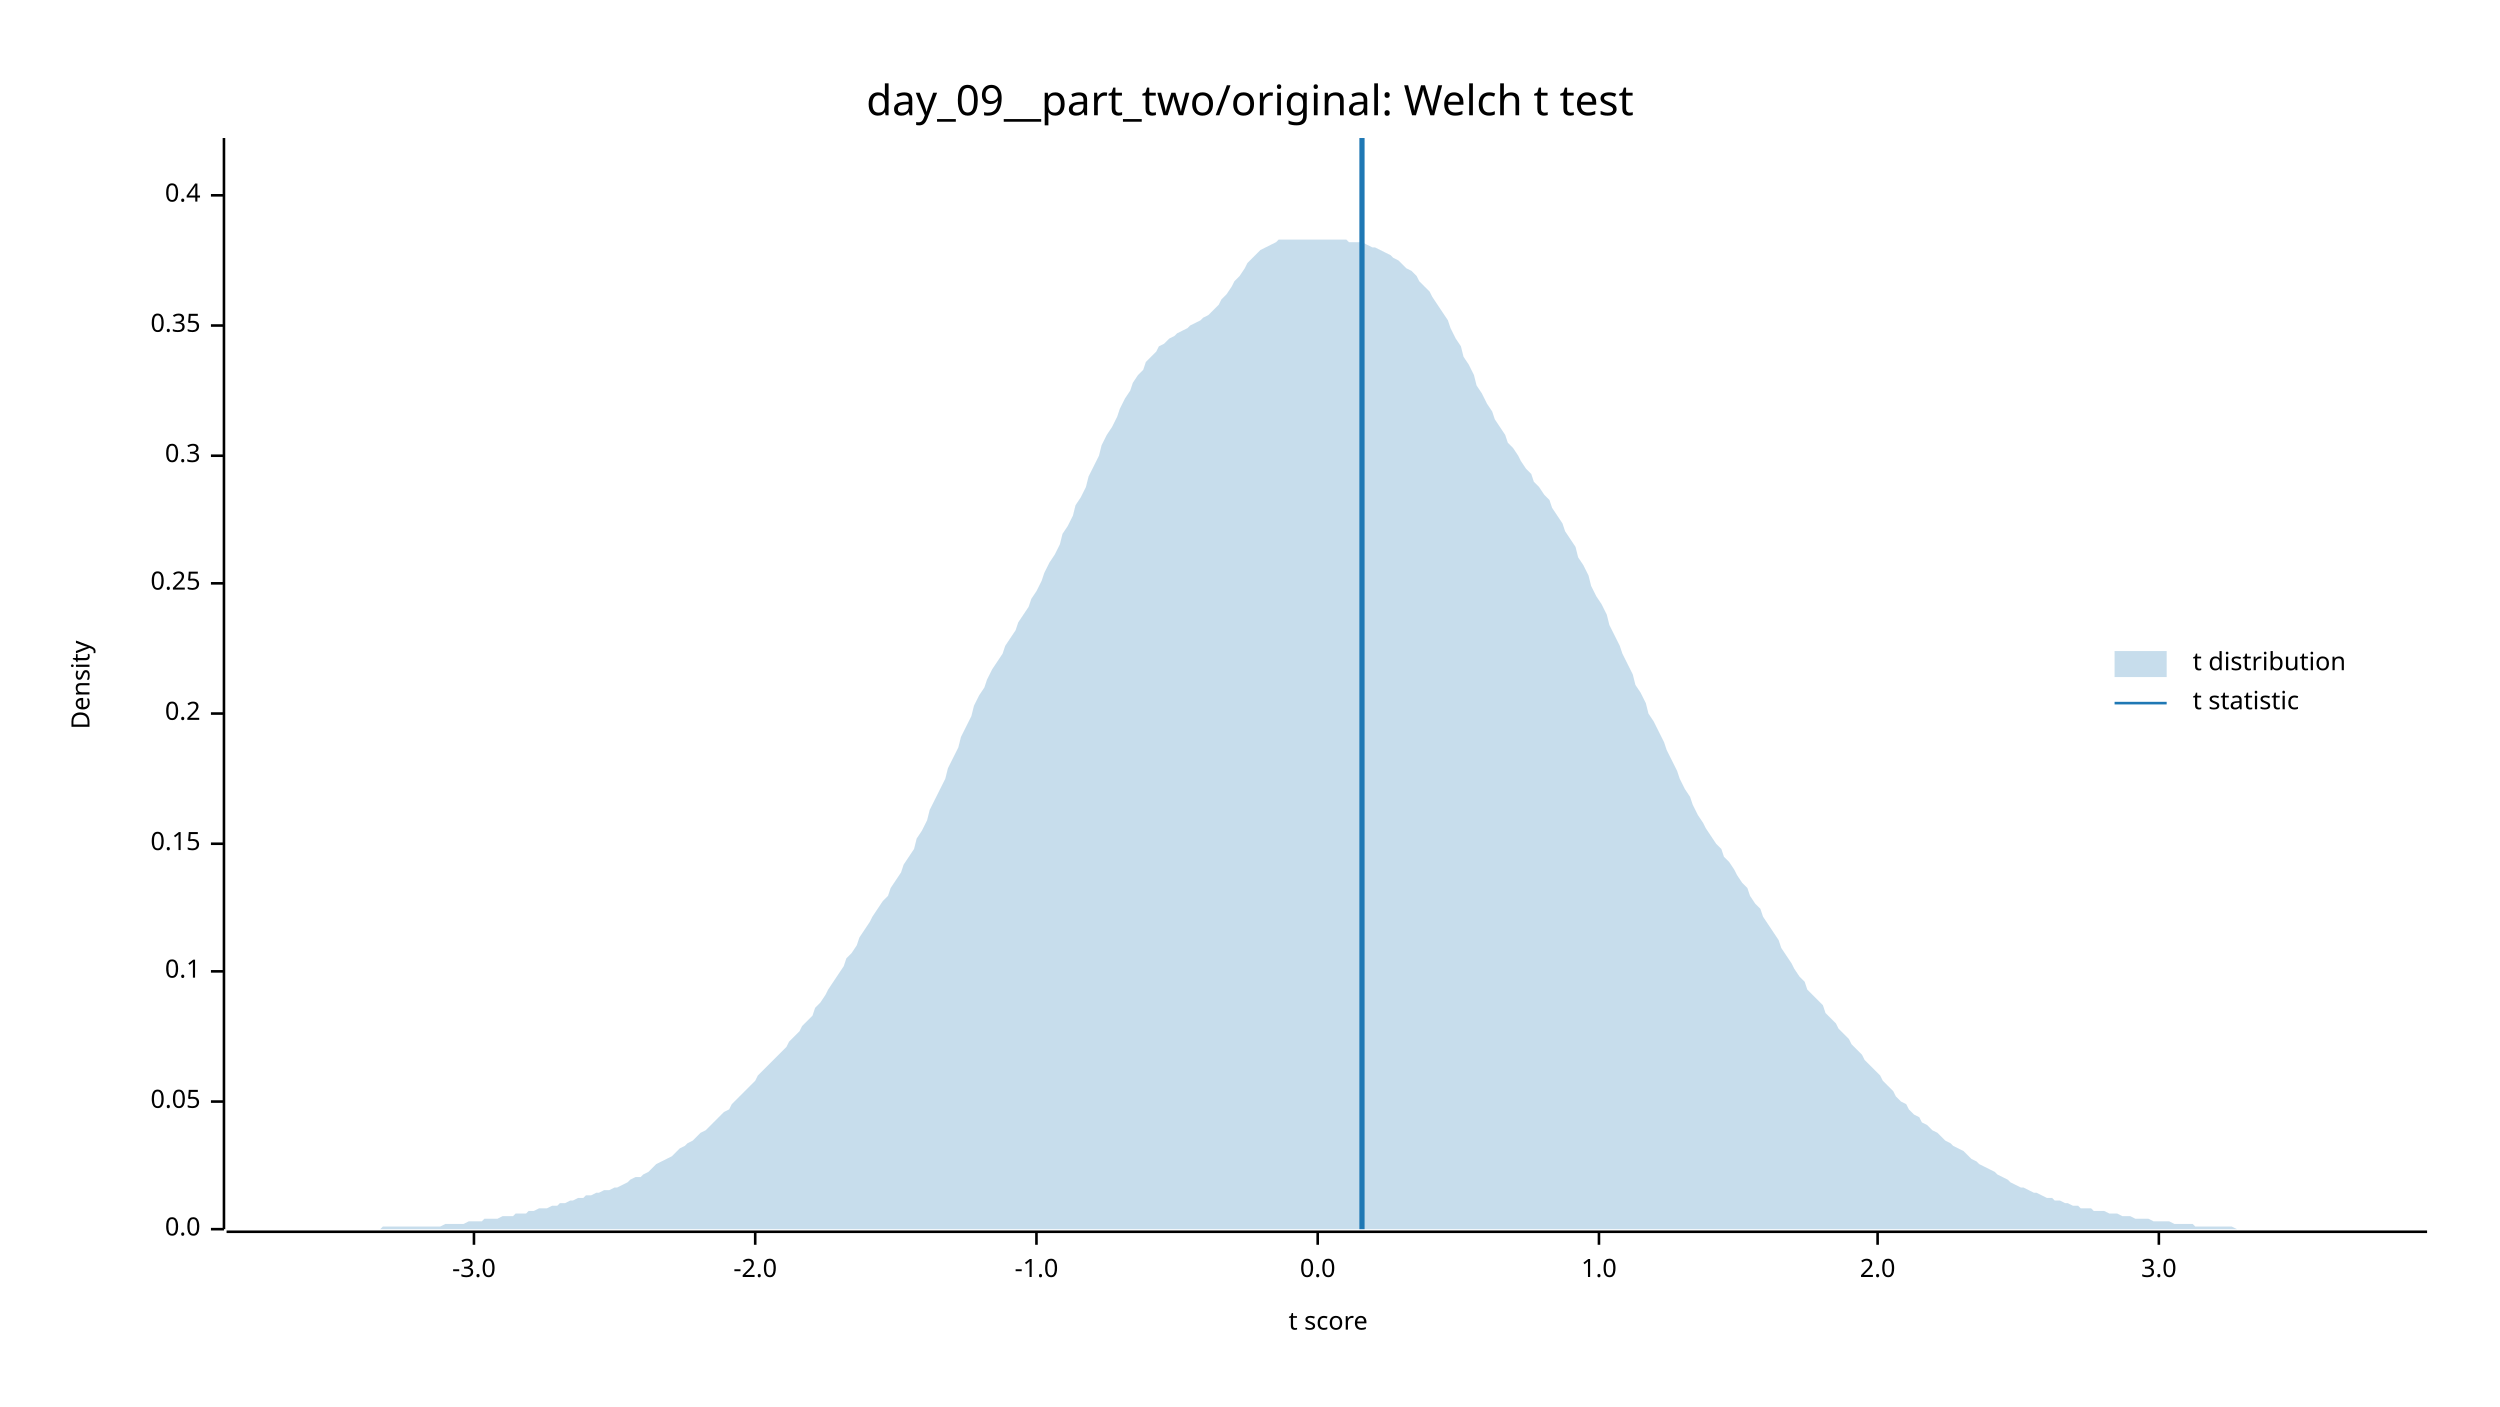
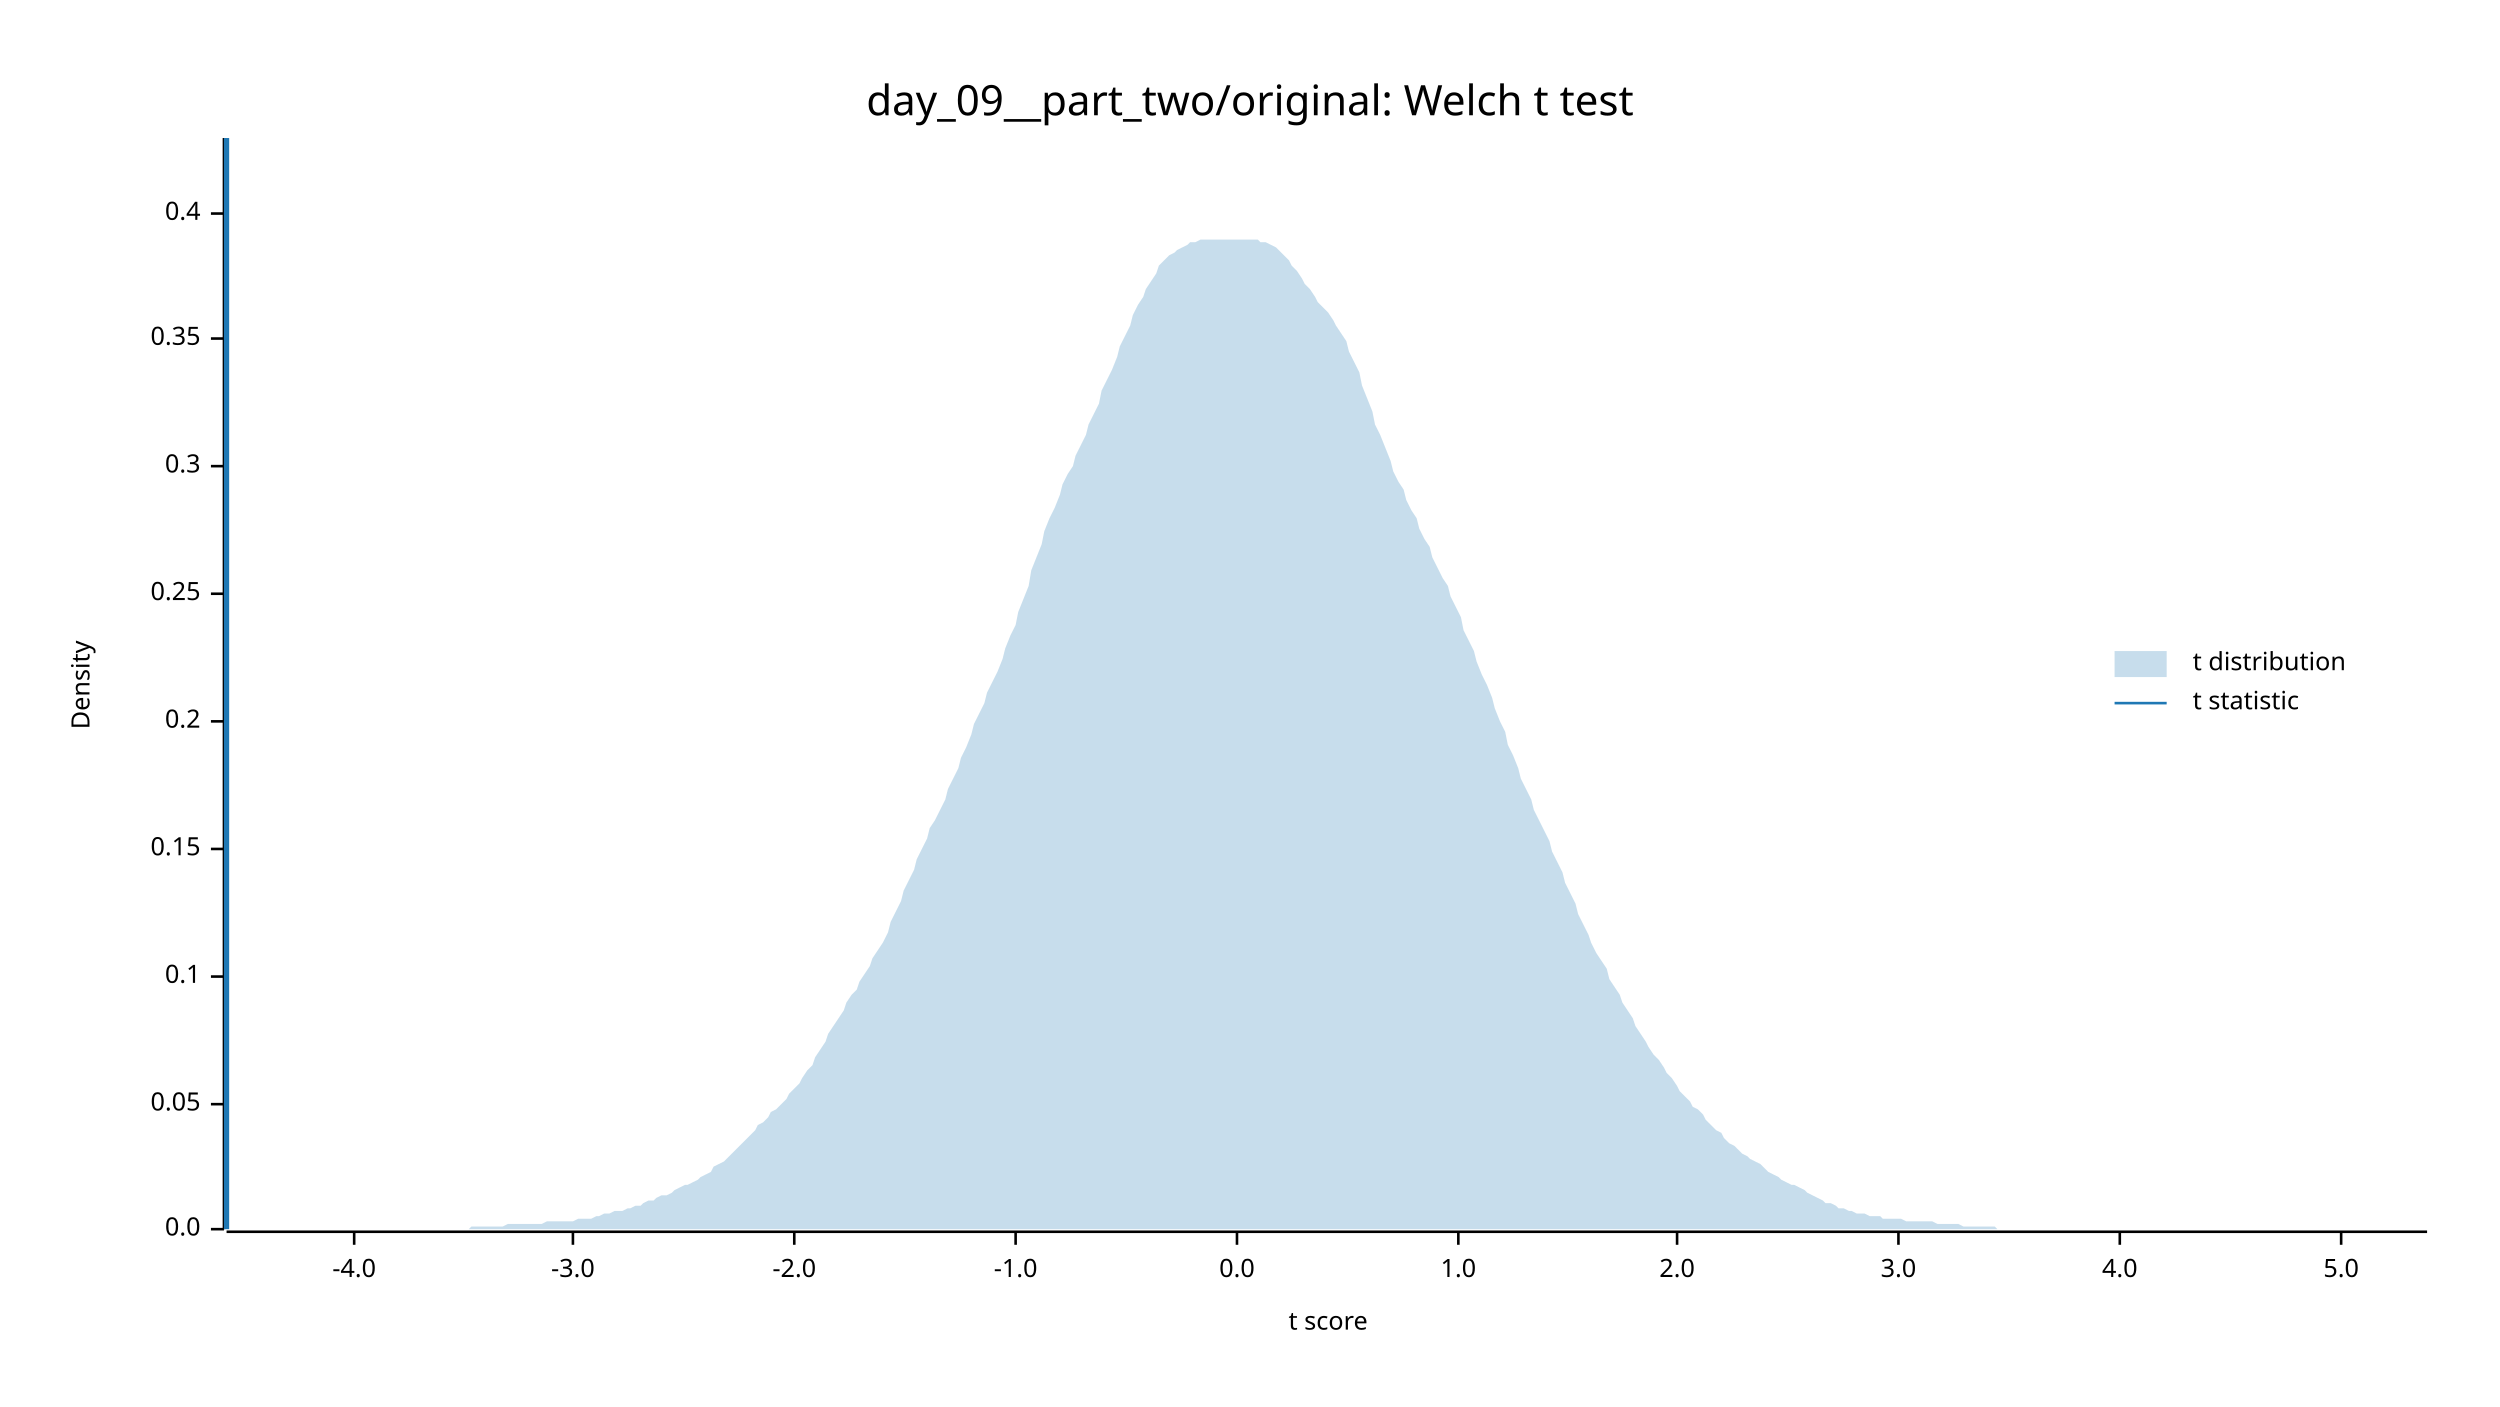
<svg xmlns="http://www.w3.org/2000/svg" width="960" height="540" viewBox="0 0 960 540">
  <text x="480" y="32" dy="0.76em" text-anchor="middle" font-family="sans-serif" font-size="16.129" opacity="1" fill="#000000">
day_09__part_two/original: Welch t test
</text>
  <text x="27" y="263" dy="0.76em" text-anchor="middle" font-family="sans-serif" font-size="9.677" opacity="1" fill="#000000" transform="rotate(270, 27, 263)">
Density
</text>
  <text x="510" y="513" dy="-0.5ex" text-anchor="middle" font-family="sans-serif" font-size="9.677" opacity="1" fill="#000000">
t score
</text>
  <polyline fill="none" opacity="1" stroke="#000000" stroke-width="1" points="86,53 86,472 " />
  <text x="77" y="472" dy="0.5ex" text-anchor="end" font-family="sans-serif" font-size="9.677" opacity="1" fill="#000000">
0.0
</text>
  <polyline fill="none" opacity="1" stroke="#000000" stroke-width="1" points="81,472 86,472 " />
-   <text x="77" y="423" dy="0.5ex" text-anchor="end" font-family="sans-serif" font-size="9.677" opacity="1" fill="#000000">
+   <text x="77" y="424" dy="0.5ex" text-anchor="end" font-family="sans-serif" font-size="9.677" opacity="1" fill="#000000">
0.05
</text>
-   <polyline fill="none" opacity="1" stroke="#000000" stroke-width="1" points="81,423 86,423 " />
-   <text x="77" y="373" dy="0.5ex" text-anchor="end" font-family="sans-serif" font-size="9.677" opacity="1" fill="#000000">
+   <polyline fill="none" opacity="1" stroke="#000000" stroke-width="1" points="81,424 86,424 " />
+   <text x="77" y="375" dy="0.5ex" text-anchor="end" font-family="sans-serif" font-size="9.677" opacity="1" fill="#000000">
0.1
</text>
-   <polyline fill="none" opacity="1" stroke="#000000" stroke-width="1" points="81,373 86,373 " />
-   <text x="77" y="324" dy="0.5ex" text-anchor="end" font-family="sans-serif" font-size="9.677" opacity="1" fill="#000000">
+   <polyline fill="none" opacity="1" stroke="#000000" stroke-width="1" points="81,375 86,375 " />
+   <text x="77" y="326" dy="0.5ex" text-anchor="end" font-family="sans-serif" font-size="9.677" opacity="1" fill="#000000">
0.15
</text>
-   <polyline fill="none" opacity="1" stroke="#000000" stroke-width="1" points="81,324 86,324 " />
-   <text x="77" y="274" dy="0.5ex" text-anchor="end" font-family="sans-serif" font-size="9.677" opacity="1" fill="#000000">
+   <polyline fill="none" opacity="1" stroke="#000000" stroke-width="1" points="81,326 86,326 " />
+   <text x="77" y="277" dy="0.5ex" text-anchor="end" font-family="sans-serif" font-size="9.677" opacity="1" fill="#000000">
0.2
</text>
-   <polyline fill="none" opacity="1" stroke="#000000" stroke-width="1" points="81,274 86,274 " />
-   <text x="77" y="224" dy="0.5ex" text-anchor="end" font-family="sans-serif" font-size="9.677" opacity="1" fill="#000000">
+   <polyline fill="none" opacity="1" stroke="#000000" stroke-width="1" points="81,277 86,277 " />
+   <text x="77" y="228" dy="0.5ex" text-anchor="end" font-family="sans-serif" font-size="9.677" opacity="1" fill="#000000">
0.25
</text>
-   <polyline fill="none" opacity="1" stroke="#000000" stroke-width="1" points="81,224 86,224 " />
-   <text x="77" y="175" dy="0.5ex" text-anchor="end" font-family="sans-serif" font-size="9.677" opacity="1" fill="#000000">
+   <polyline fill="none" opacity="1" stroke="#000000" stroke-width="1" points="81,228 86,228 " />
+   <text x="77" y="179" dy="0.5ex" text-anchor="end" font-family="sans-serif" font-size="9.677" opacity="1" fill="#000000">
0.3
</text>
-   <polyline fill="none" opacity="1" stroke="#000000" stroke-width="1" points="81,175 86,175 " />
-   <text x="77" y="125" dy="0.5ex" text-anchor="end" font-family="sans-serif" font-size="9.677" opacity="1" fill="#000000">
+   <polyline fill="none" opacity="1" stroke="#000000" stroke-width="1" points="81,179 86,179 " />
+   <text x="77" y="130" dy="0.5ex" text-anchor="end" font-family="sans-serif" font-size="9.677" opacity="1" fill="#000000">
0.35
</text>
-   <polyline fill="none" opacity="1" stroke="#000000" stroke-width="1" points="81,125 86,125 " />
-   <text x="77" y="75" dy="0.5ex" text-anchor="end" font-family="sans-serif" font-size="9.677" opacity="1" fill="#000000">
+   <polyline fill="none" opacity="1" stroke="#000000" stroke-width="1" points="81,130 86,130 " />
+   <text x="77" y="82" dy="0.5ex" text-anchor="end" font-family="sans-serif" font-size="9.677" opacity="1" fill="#000000">
0.4
</text>
-   <polyline fill="none" opacity="1" stroke="#000000" stroke-width="1" points="81,75 86,75 " />
+   <polyline fill="none" opacity="1" stroke="#000000" stroke-width="1" points="81,82 86,82 " />
  <polyline fill="none" opacity="1" stroke="#000000" stroke-width="1" points="87,473 932,473 " />
-   <text x="182" y="483" dy="0.76em" text-anchor="middle" font-family="sans-serif" font-size="9.677" opacity="1" fill="#000000">
+   <text x="136" y="483" dy="0.76em" text-anchor="middle" font-family="sans-serif" font-size="9.677" opacity="1" fill="#000000">
+ -4.0
+ </text>
+   <polyline fill="none" opacity="1" stroke="#000000" stroke-width="1" points="136,473 136,478 " />
+   <text x="220" y="483" dy="0.76em" text-anchor="middle" font-family="sans-serif" font-size="9.677" opacity="1" fill="#000000">
-3.0
</text>
-   <polyline fill="none" opacity="1" stroke="#000000" stroke-width="1" points="182,473 182,478 " />
-   <text x="290" y="483" dy="0.76em" text-anchor="middle" font-family="sans-serif" font-size="9.677" opacity="1" fill="#000000">
+   <polyline fill="none" opacity="1" stroke="#000000" stroke-width="1" points="220,473 220,478 " />
+   <text x="305" y="483" dy="0.76em" text-anchor="middle" font-family="sans-serif" font-size="9.677" opacity="1" fill="#000000">
-2.0
</text>
-   <polyline fill="none" opacity="1" stroke="#000000" stroke-width="1" points="290,473 290,478 " />
-   <text x="398" y="483" dy="0.76em" text-anchor="middle" font-family="sans-serif" font-size="9.677" opacity="1" fill="#000000">
+   <polyline fill="none" opacity="1" stroke="#000000" stroke-width="1" points="305,473 305,478 " />
+   <text x="390" y="483" dy="0.76em" text-anchor="middle" font-family="sans-serif" font-size="9.677" opacity="1" fill="#000000">
-1.0
</text>
-   <polyline fill="none" opacity="1" stroke="#000000" stroke-width="1" points="398,473 398,478 " />
-   <text x="506" y="483" dy="0.76em" text-anchor="middle" font-family="sans-serif" font-size="9.677" opacity="1" fill="#000000">
+   <polyline fill="none" opacity="1" stroke="#000000" stroke-width="1" points="390,473 390,478 " />
+   <text x="475" y="483" dy="0.76em" text-anchor="middle" font-family="sans-serif" font-size="9.677" opacity="1" fill="#000000">
0.0
</text>
-   <polyline fill="none" opacity="1" stroke="#000000" stroke-width="1" points="506,473 506,478 " />
-   <text x="614" y="483" dy="0.76em" text-anchor="middle" font-family="sans-serif" font-size="9.677" opacity="1" fill="#000000">
+   <polyline fill="none" opacity="1" stroke="#000000" stroke-width="1" points="475,473 475,478 " />
+   <text x="560" y="483" dy="0.76em" text-anchor="middle" font-family="sans-serif" font-size="9.677" opacity="1" fill="#000000">
1.0
</text>
-   <polyline fill="none" opacity="1" stroke="#000000" stroke-width="1" points="614,473 614,478 " />
-   <text x="721" y="483" dy="0.76em" text-anchor="middle" font-family="sans-serif" font-size="9.677" opacity="1" fill="#000000">
+   <polyline fill="none" opacity="1" stroke="#000000" stroke-width="1" points="560,473 560,478 " />
+   <text x="644" y="483" dy="0.76em" text-anchor="middle" font-family="sans-serif" font-size="9.677" opacity="1" fill="#000000">
2.0
</text>
-   <polyline fill="none" opacity="1" stroke="#000000" stroke-width="1" points="721,473 721,478 " />
-   <text x="829" y="483" dy="0.76em" text-anchor="middle" font-family="sans-serif" font-size="9.677" opacity="1" fill="#000000">
+   <polyline fill="none" opacity="1" stroke="#000000" stroke-width="1" points="644,473 644,478 " />
+   <text x="729" y="483" dy="0.76em" text-anchor="middle" font-family="sans-serif" font-size="9.677" opacity="1" fill="#000000">
3.0
</text>
-   <polyline fill="none" opacity="1" stroke="#000000" stroke-width="1" points="829,473 829,478 " />
-   <polygon opacity="0.25" fill="#1F78B4" points="87,472 88,472 90,472 92,472 93,472 95,472 97,472 98,472 100,472 102,472 103,472 105,472 107,472 109,472 110,472 112,472 114,472 115,472 117,472 119,472 120,472 122,472 124,472 125,472 127,472 129,472 131,472 132,472 134,472 136,472 137,472 139,472 141,472 142,472 144,472 146,472 147,471 149,471 151,471 153,471 154,471 156,471 158,471 159,471 161,471 163,471 164,471 166,471 168,471 169,471 171,470 173,470 175,470 176,470 178,470 180,469 181,469 183,469 185,469 186,468 188,468 190,468 191,468 193,467 195,467 197,467 198,466 200,466 202,466 203,465 205,465 207,464 208,464 210,464 212,463 214,463 215,462 217,462 219,461 220,461 222,460 224,460 225,459 227,459 229,458 230,458 232,457 234,457 236,456 237,456 239,455 241,454 242,453 244,452 246,452 247,451 249,450 251,448 252,447 254,446 256,445 258,444 259,443 261,441 263,440 264,439 266,438 268,436 269,435 271,434 273,432 274,431 276,429 278,427 280,426 281,424 283,422 285,420 286,419 288,417 290,415 291,413 293,411 295,409 296,408 298,406 300,404 302,402 303,400 305,398 307,396 308,394 310,392 312,390 313,387 315,385 317,382 318,380 320,377 322,374 324,371 325,368 327,366 329,363 330,360 332,357 334,354 335,352 337,349 339,346 341,344 342,341 344,338 346,335 347,332 349,329 351,326 352,322 354,319 356,315 357,311 359,307 361,303 363,299 364,295 366,291 368,287 369,283 371,279 373,275 374,271 376,267 378,264 379,261 381,257 383,254 385,251 386,248 388,245 390,242 391,239 393,236 395,233 396,230 398,227 400,223 401,220 403,216 405,213 407,209 408,205 410,202 412,198 413,194 415,191 417,187 418,183 420,179 422,175 423,171 425,167 427,164 429,160 430,157 432,153 434,150 435,147 437,144 439,142 440,139 442,137 444,135 445,133 447,132 449,130 451,129 452,128 454,127 456,126 457,125 459,124 461,123 462,122 464,121 466,119 468,117 469,115 471,113 473,110 474,108 476,106 478,103 479,101 481,99 483,97 484,96 486,95 488,94 490,93 491,92 493,92 495,92 496,92 498,92 500,92 501,92 503,92 505,92 506,92 508,92 510,92 512,92 513,92 515,92 517,92 518,93 520,93 522,93 523,93 525,94 527,95 528,95 530,96 532,97 534,98 535,99 537,100 539,102 540,103 542,104 544,106 545,108 547,110 549,112 550,114 552,117 554,120 556,123 557,126 559,130 561,133 562,137 564,140 566,144 567,148 569,151 571,155 573,158 574,161 576,164 578,167 579,170 581,172 583,175 584,177 586,180 588,182 589,185 591,187 593,190 595,192 596,195 598,198 600,201 601,204 603,207 605,210 606,214 608,217 610,221 611,225 613,229 615,232 617,236 618,240 620,244 622,248 623,251 625,255 627,259 628,263 630,266 632,270 633,274 635,277 637,281 639,285 640,288 642,292 644,296 645,299 647,303 649,306 650,309 652,313 654,316 655,318 657,321 659,324 661,326 662,329 664,331 666,334 667,336 669,339 671,341 672,344 674,347 676,349 677,352 679,355 681,358 683,361 684,364 686,367 688,370 689,372 691,375 693,377 694,380 696,382 698,384 700,386 701,389 703,391 705,393 706,395 708,397 710,399 711,401 713,403 715,405 716,407 718,409 720,411 722,413 723,415 725,417 727,419 728,421 730,423 732,424 733,426 735,428 737,429 738,431 740,432 742,434 744,435 745,436 747,438 749,439 750,440 752,441 754,442 755,443 757,445 759,446 760,447 762,448 764,449 766,450 767,451 769,452 771,453 772,454 774,455 776,456 777,456 779,457 781,458 782,458 784,459 786,460 788,460 789,461 791,461 793,462 794,462 796,463 798,463 799,464 801,464 803,464 804,465 806,465 808,465 810,466 811,466 813,466 815,467 816,467 818,467 820,468 821,468 823,468 825,468 827,469 828,469 830,469 832,469 833,469 835,470 837,470 838,470 840,470 842,470 843,471 845,471 847,471 849,471 850,471 852,471 854,471 855,471 857,471 859,472 860,472 862,472 864,472 865,472 867,472 869,472 871,472 872,472 874,472 876,472 877,472 879,472 881,472 882,472 884,472 886,472 887,472 889,472 891,472 893,472 894,472 896,472 898,472 899,472 901,472 903,472 904,472 906,472 908,472 909,472 911,472 913,472 915,472 916,472 918,472 920,472 921,472 923,472 925,472 926,472 928,472 930,472 932,472 932,472 87,472 " />
-   <polyline fill="none" opacity="1" stroke="#1F78B4" stroke-width="2" points="523,472 523,53 " />
+   <polyline fill="none" opacity="1" stroke="#000000" stroke-width="1" points="729,473 729,478 " />
+   <text x="814" y="483" dy="0.76em" text-anchor="middle" font-family="sans-serif" font-size="9.677" opacity="1" fill="#000000">
+ 4.0
+ </text>
+   <polyline fill="none" opacity="1" stroke="#000000" stroke-width="1" points="814,473 814,478 " />
+   <text x="899" y="483" dy="0.76em" text-anchor="middle" font-family="sans-serif" font-size="9.677" opacity="1" fill="#000000">
+ 5.0
+ </text>
+   <polyline fill="none" opacity="1" stroke="#000000" stroke-width="1" points="899,473 899,478 " />
+   <polygon opacity="0.25" fill="#1F78B4" points="87,472 88,472 90,472 92,472 93,472 95,472 97,472 98,472 100,472 102,472 103,472 105,472 107,472 109,472 110,472 112,472 114,472 115,472 117,472 119,472 120,472 122,472 124,472 125,472 127,472 129,472 131,472 132,472 134,472 136,472 137,472 139,472 141,472 142,472 144,472 146,472 147,472 149,472 151,472 153,472 154,472 156,472 158,472 159,472 161,472 163,472 164,472 166,472 168,472 169,472 171,472 173,472 175,472 176,472 178,472 180,472 181,471 183,471 185,471 186,471 188,471 190,471 191,471 193,471 195,470 197,470 198,470 200,470 202,470 203,470 205,470 207,470 208,470 210,469 212,469 214,469 215,469 217,469 219,469 220,469 222,468 224,468 225,468 227,468 229,467 230,467 232,466 234,466 236,465 237,465 239,465 241,464 242,464 244,463 246,463 247,462 249,461 251,461 252,460 254,459 256,459 258,458 259,457 261,456 263,455 264,455 266,454 268,453 269,452 271,451 273,450 274,448 276,447 278,446 280,444 281,443 283,441 285,439 286,438 288,436 290,434 291,432 293,431 295,429 296,427 298,426 300,424 302,422 303,420 305,418 307,416 308,414 310,411 312,409 313,406 315,403 317,400 318,397 320,394 322,391 324,388 325,385 327,382 329,380 330,377 332,374 334,371 335,368 337,365 339,362 341,358 342,354 344,350 346,346 347,342 349,338 351,334 352,330 354,326 356,322 357,318 359,315 361,311 363,307 364,303 366,299 368,295 369,291 371,287 373,282 374,278 376,274 378,270 379,266 381,262 383,258 385,253 386,249 388,244 390,240 391,235 393,230 395,225 396,219 398,214 400,209 401,204 403,199 405,195 407,190 408,186 410,182 412,179 413,175 415,171 417,167 418,163 420,159 422,155 423,150 425,146 427,142 429,137 430,133 432,129 434,125 435,121 437,117 439,114 440,111 442,108 444,105 445,102 447,100 449,98 451,97 452,96 454,95 456,94 457,93 459,93 461,92 462,92 464,92 466,92 468,92 469,92 471,92 473,92 474,92 476,92 478,92 479,92 481,92 483,92 484,93 486,93 488,94 490,95 491,96 493,98 495,100 496,102 498,104 500,107 501,109 503,111 505,114 506,116 508,118 510,120 512,123 513,125 515,128 517,131 518,135 520,139 522,143 523,148 525,153 527,158 528,163 530,167 532,172 534,177 535,181 537,185 539,188 540,192 542,196 544,199 545,203 547,207 549,210 550,214 552,218 554,222 556,225 557,229 559,233 561,237 562,242 564,246 566,250 567,254 569,259 571,263 573,268 574,272 576,277 578,281 579,286 581,290 583,295 584,299 586,303 588,307 589,311 591,315 593,319 595,323 596,327 598,331 600,335 601,339 603,343 605,347 606,351 608,355 610,359 611,362 613,366 615,369 617,372 618,376 620,379 622,382 623,385 625,388 627,391 628,394 630,397 632,400 633,402 635,405 637,407 639,410 640,412 642,414 644,417 645,419 647,421 649,423 650,425 652,426 654,428 655,430 657,432 659,434 661,435 662,437 664,439 666,440 667,441 669,443 671,444 672,445 674,446 676,447 677,448 679,450 681,451 683,452 684,453 686,454 688,455 689,455 691,456 693,457 694,458 696,459 698,460 700,461 701,462 703,462 705,463 706,464 708,464 710,465 711,465 713,466 715,466 716,466 718,467 720,467 722,467 723,468 725,468 727,468 728,468 730,468 732,469 733,469 735,469 737,469 738,469 740,469 742,469 744,470 745,470 747,470 749,470 750,470 752,470 754,471 755,471 757,471 759,471 760,471 762,471 764,471 766,471 767,472 769,472 771,472 772,472 774,472 776,472 777,472 779,472 781,472 782,472 784,472 786,472 788,472 789,472 791,472 793,472 794,472 796,472 798,472 799,472 801,472 803,472 804,472 806,472 808,472 810,472 811,472 813,472 815,472 816,472 818,472 820,472 821,472 823,472 825,472 827,472 828,472 830,472 832,472 833,472 835,472 837,472 838,472 840,472 842,472 843,472 845,472 847,472 849,472 850,472 852,472 854,472 855,472 857,472 859,472 860,472 862,472 864,472 865,472 867,472 869,472 871,472 872,472 874,472 876,472 877,472 879,472 881,472 882,472 884,472 886,472 887,472 889,472 891,472 893,472 894,472 896,472 898,472 899,472 901,472 903,472 904,472 906,472 908,472 909,472 911,472 913,472 915,472 916,472 918,472 920,472 921,472 923,472 925,472 926,472 928,472 930,472 932,472 932,472 87,472 " />
+   <polyline fill="none" opacity="1" stroke="#1F78B4" stroke-width="2" points="87,472 87,53 " />
  <text x="842" y="250" dy="0.76em" text-anchor="start" font-family="sans-serif" font-size="9.677" opacity="1" fill="#000000">
t distribution
</text>
  <text x="842" y="265" dy="0.76em" text-anchor="start" font-family="sans-serif" font-size="9.677" opacity="1" fill="#000000">
t statistic
</text>
  <rect x="812" y="250" width="20" height="10" opacity="0.25" fill="#1F78B4" stroke="none" />
  <polyline fill="none" opacity="1" stroke="#1F78B4" stroke-width="1" points="812,270 832,270 " />
</svg>
